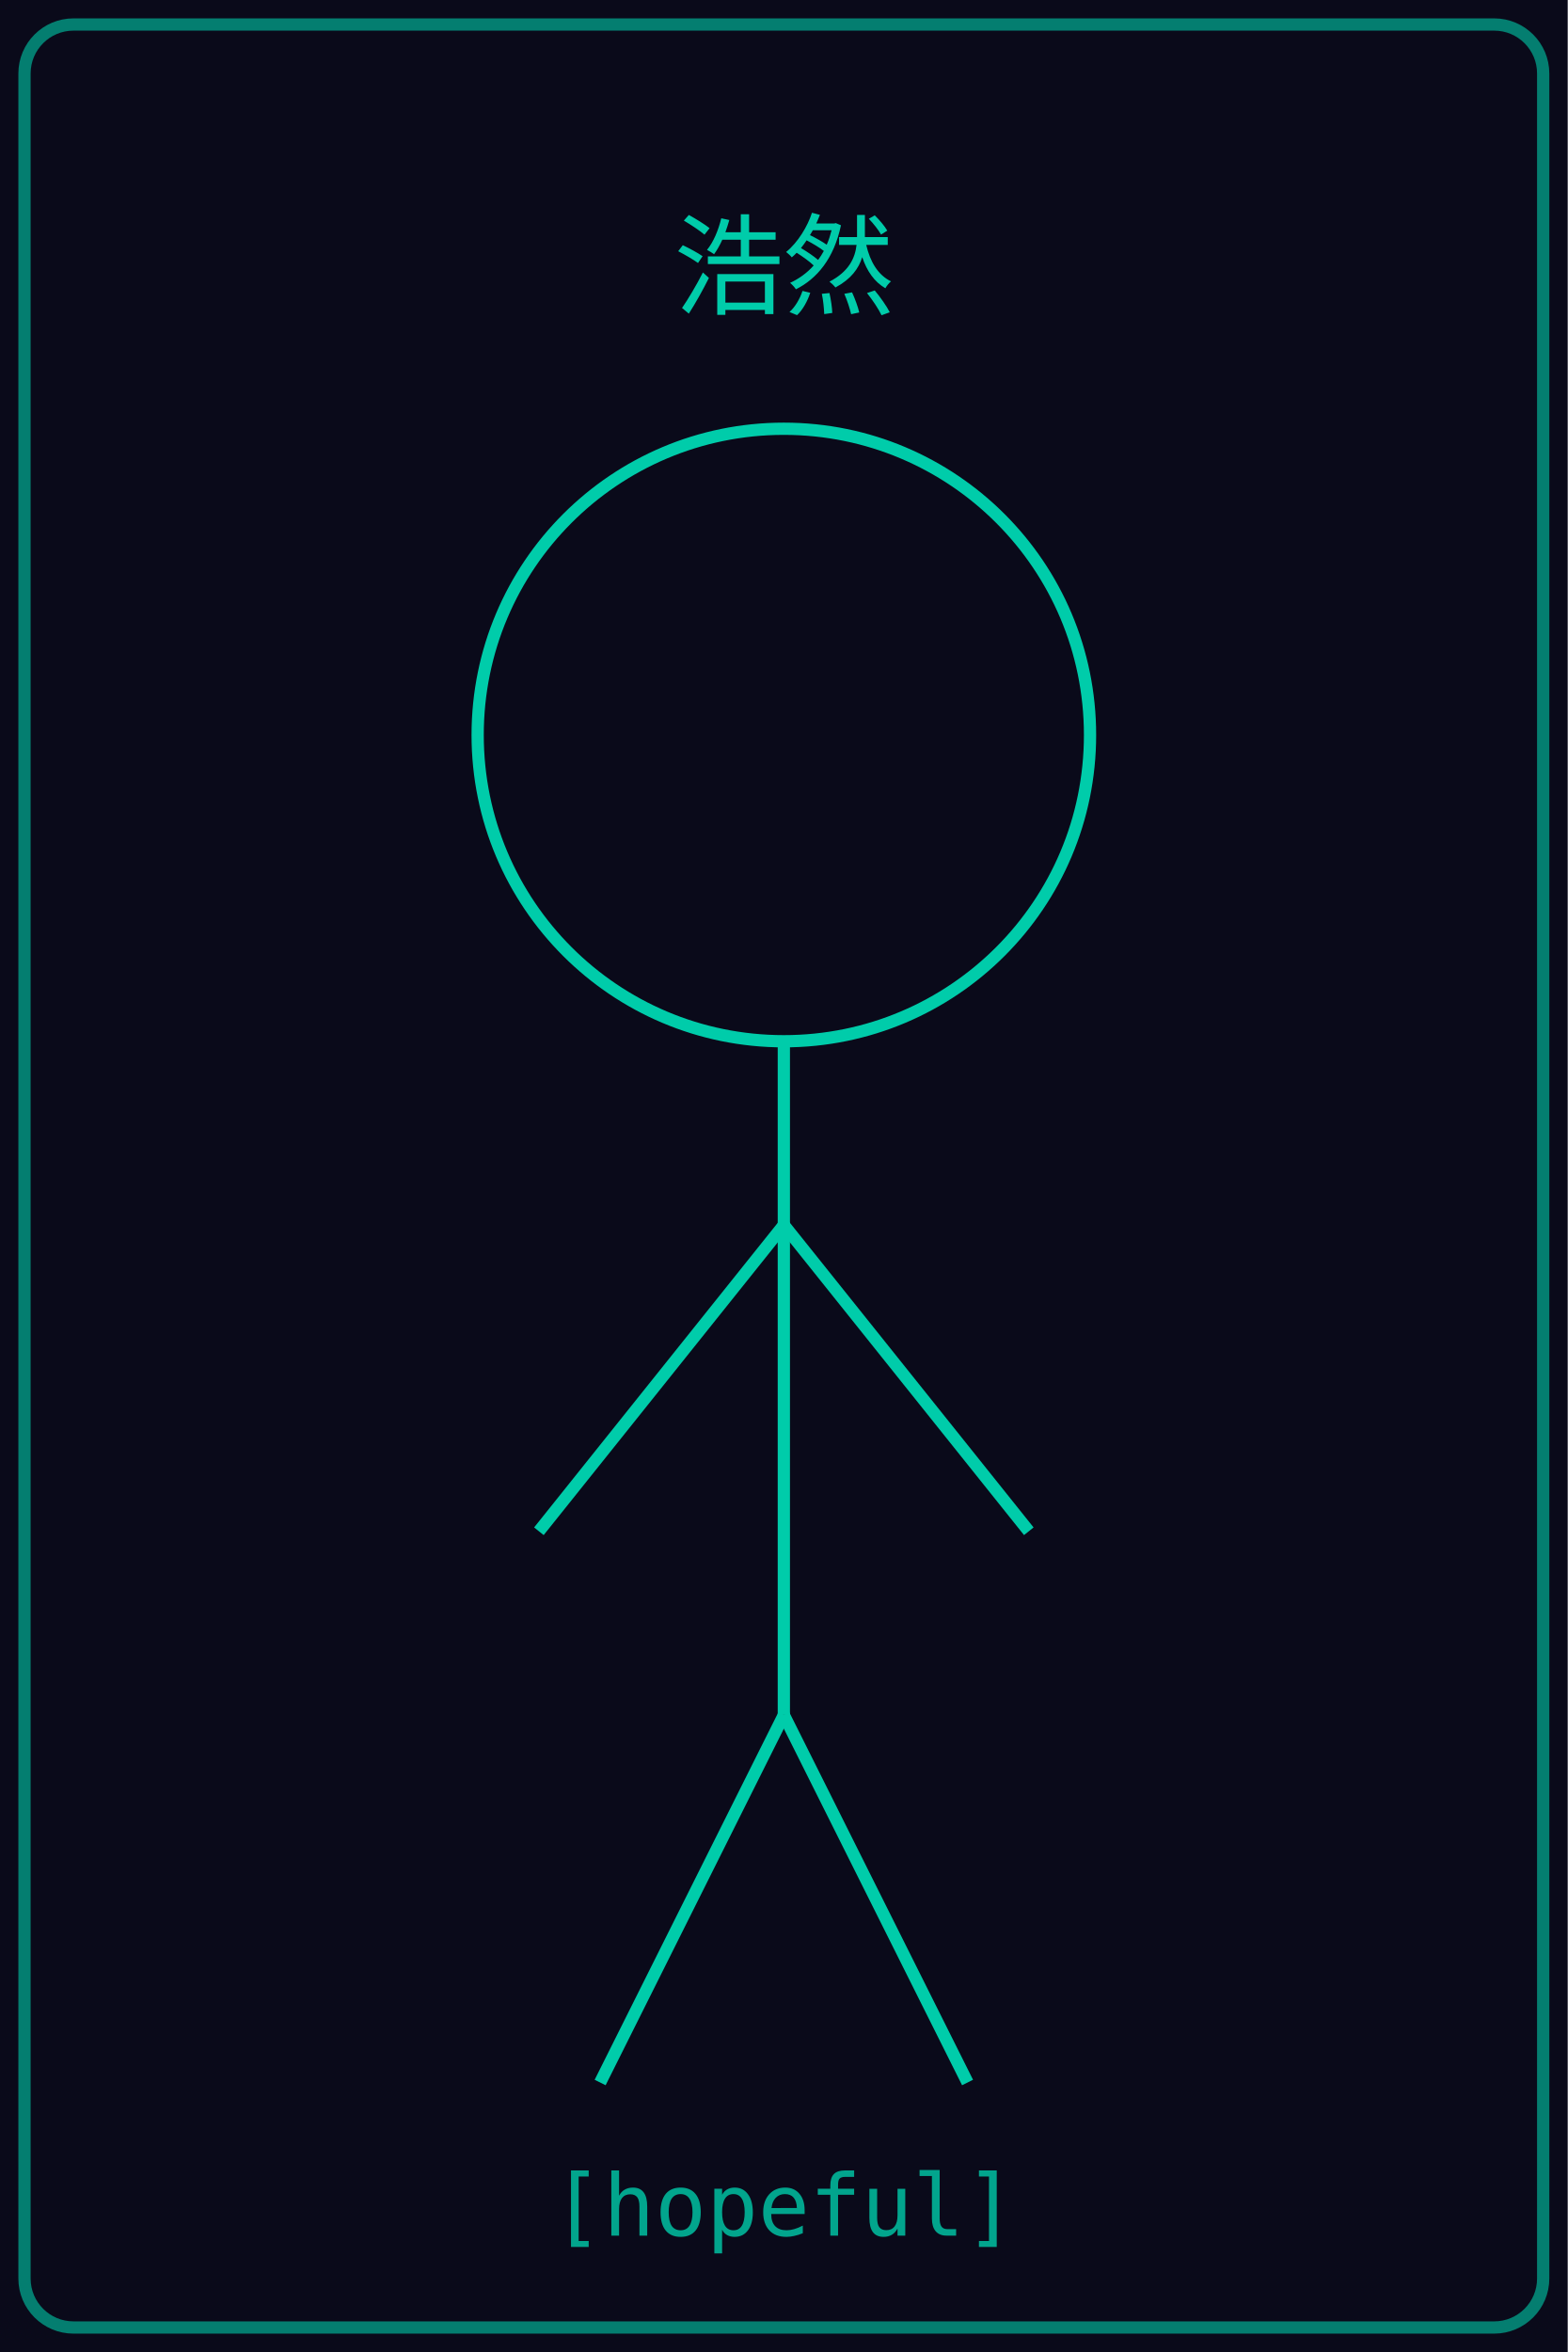
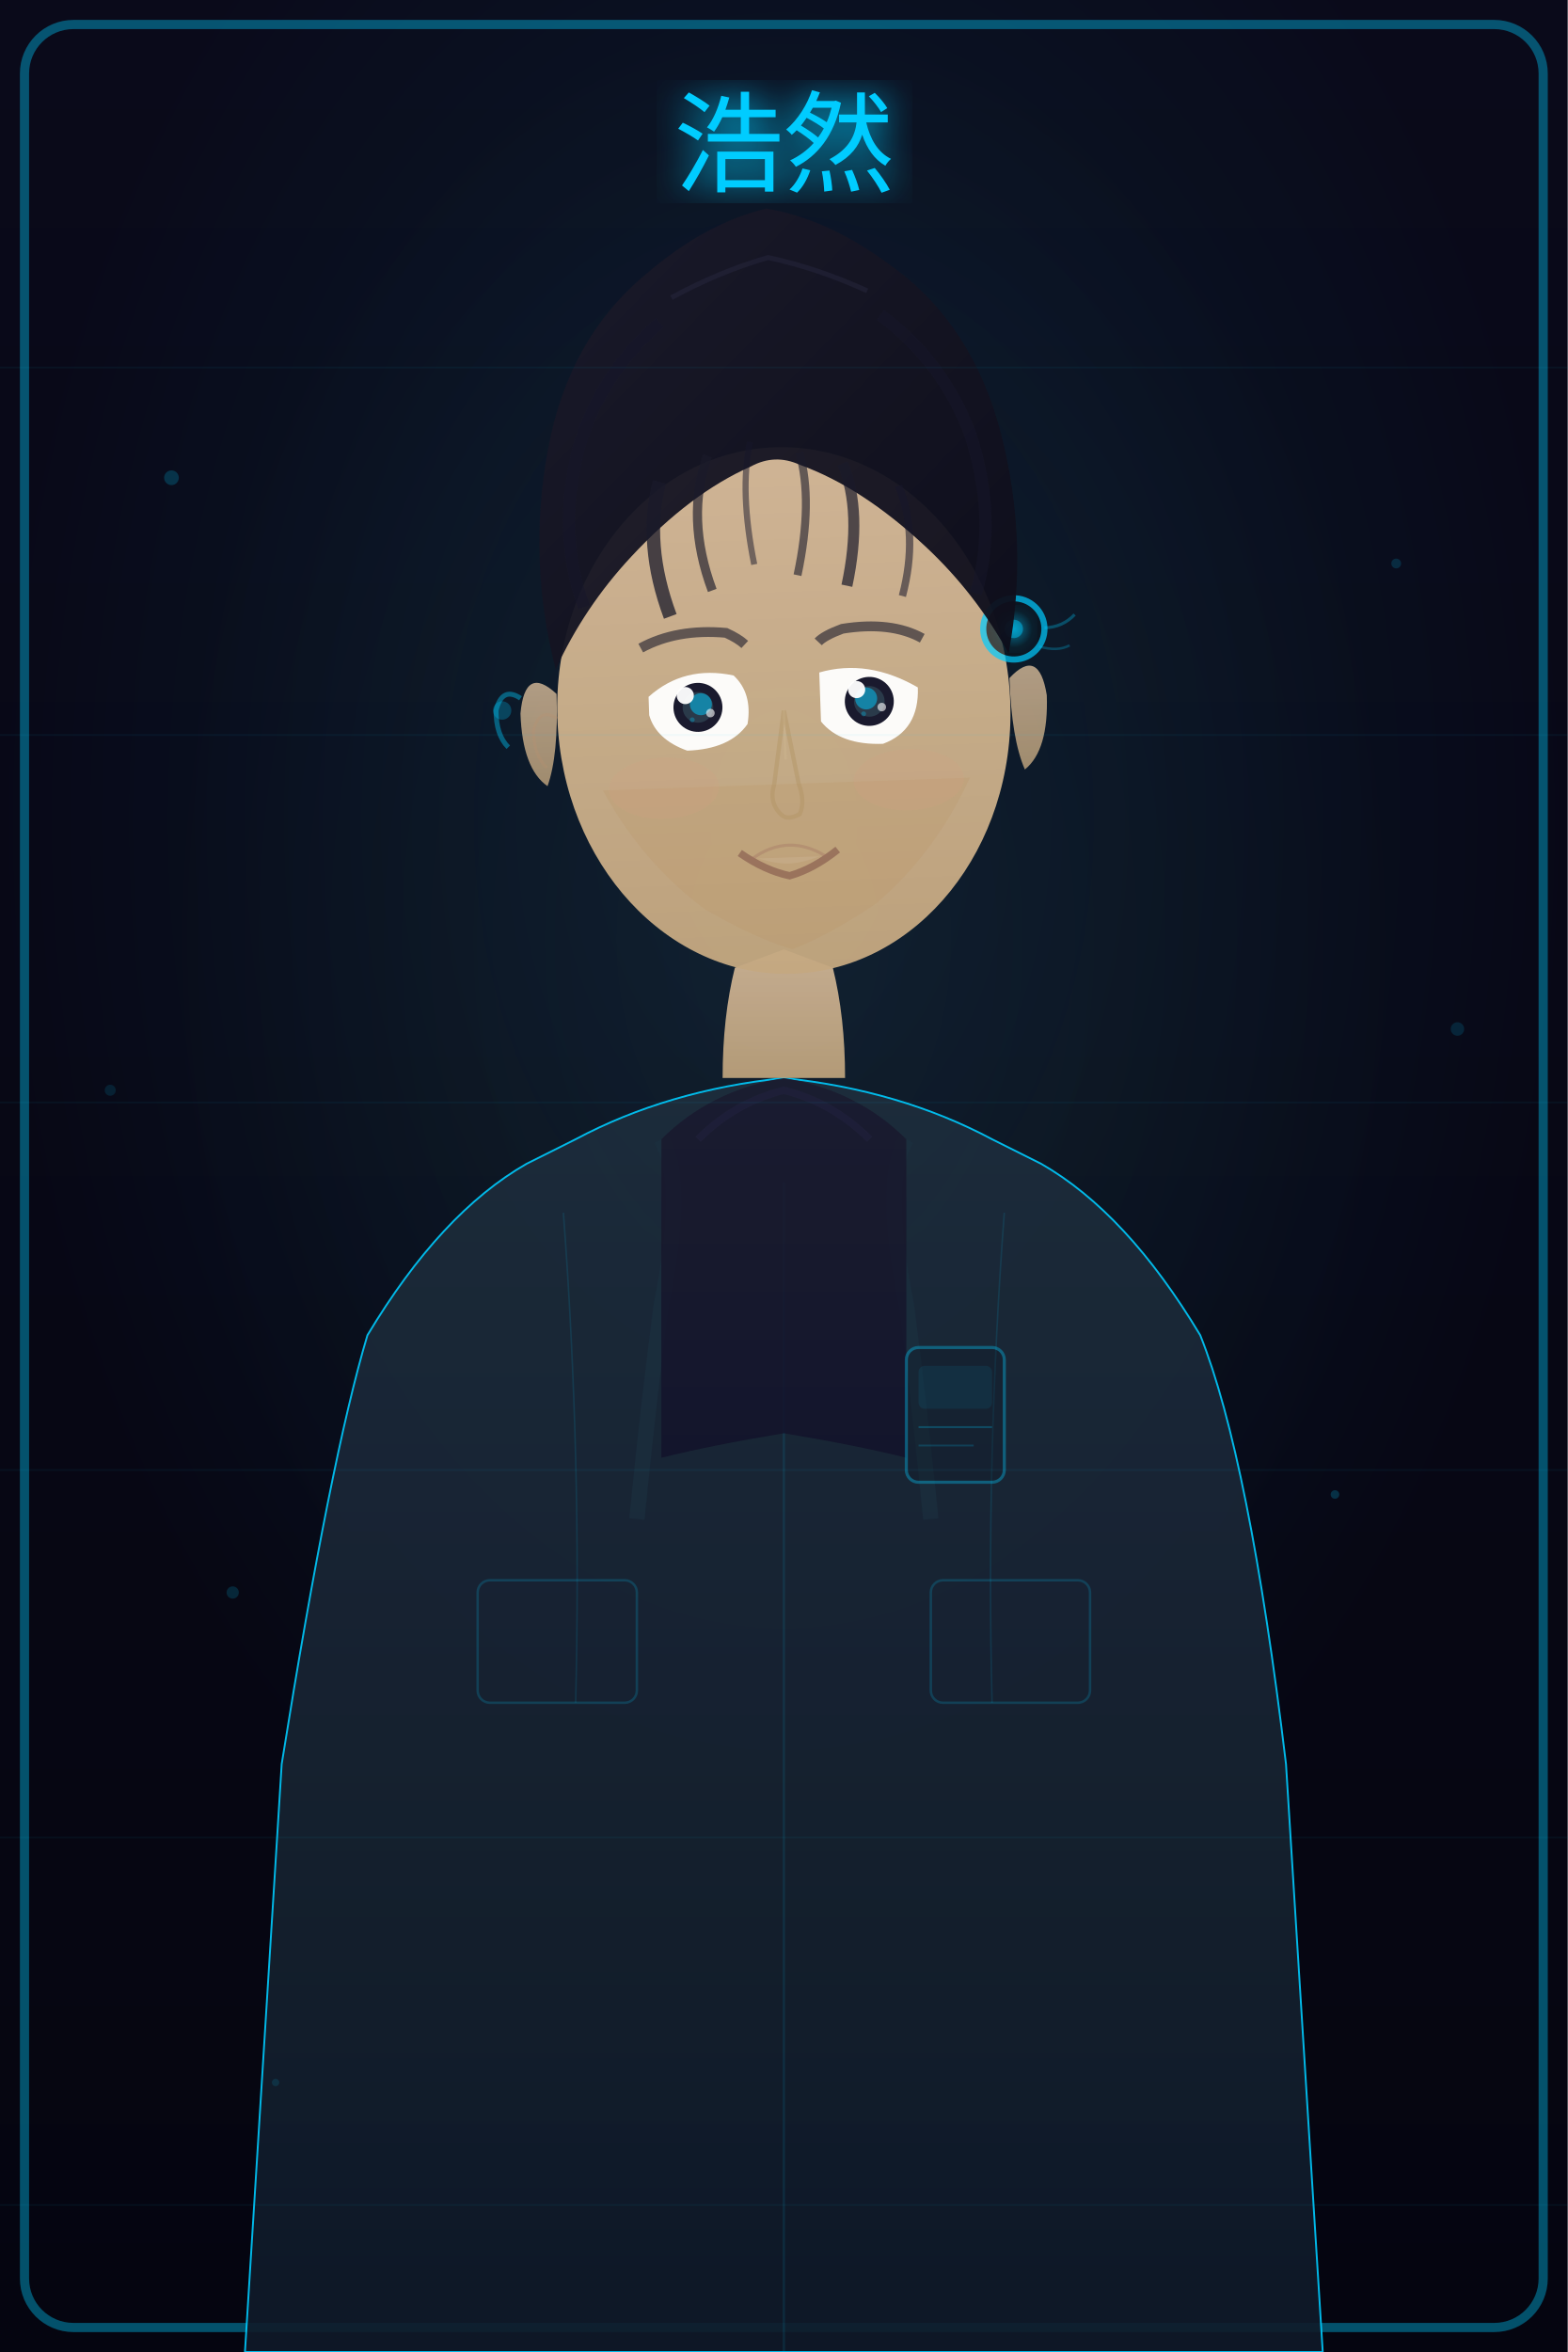
<svg xmlns="http://www.w3.org/2000/svg" width="256" height="384" viewBox="0 0 256 384">
-   <rect width="256" height="384" fill="#0a0a1a" />
-   <rect x="4" y="4" width="248" height="376" rx="8" fill="none" stroke="#00ccaa" stroke-width="2" opacity="0.6" />
-   <circle cx="128" cy="120" r="50" fill="none" stroke="#00ccaa" stroke-width="2" />
-   <line x1="128" y1="170" x2="128" y2="280" stroke="#00ccaa" stroke-width="2" />
-   <line x1="128" y1="200" x2="88" y2="250" stroke="#00ccaa" stroke-width="2" />
-   <line x1="128" y1="200" x2="168" y2="250" stroke="#00ccaa" stroke-width="2" />
-   <line x1="128" y1="280" x2="98" y2="340" stroke="#00ccaa" stroke-width="2" />
-   <line x1="128" y1="280" x2="158" y2="340" stroke="#00ccaa" stroke-width="2" />
-   <text x="128" y="50" font-family="monospace" font-size="18" fill="#00ccaa" text-anchor="middle">浩然</text>
-   <text x="128" y="365" font-family="monospace" font-size="14" fill="#00ccaa" text-anchor="middle" opacity="0.8">[hopeful]</text>
+   <defs>
+     <linearGradient id="hh_bg" x1="0" y1="0" x2="0" y2="1">
+       <stop offset="0%" stop-color="#0a0a1a" />
+       <stop offset="100%" stop-color="#050510" />
+     </linearGradient>
+     <linearGradient id="hh_skin" x1="0" y1="0" x2="0" y2="1">
+       <stop offset="0%" stop-color="#d8bc9a" />
+       <stop offset="100%" stop-color="#c4a880" />
+     </linearGradient>
+     <linearGradient id="hh_shirt" x1="0" y1="0" x2="0" y2="1">
+       <stop offset="0%" stop-color="#1a1a2e" />
+       <stop offset="100%" stop-color="#12122a" />
+     </linearGradient>
+     <linearGradient id="hh_overshirt" x1="0" y1="0" x2="0" y2="1">
+       <stop offset="0%" stop-color="#1e2d3d" />
+       <stop offset="100%" stop-color="#0f1a28" />
+     </linearGradient>
+     <linearGradient id="hh_hair" x1="0" y1="0" x2="1" y2="1">
+       <stop offset="0%" stop-color="#1a1a2a" />
+       <stop offset="100%" stop-color="#0e0e1a" />
+     </linearGradient>
+     <radialGradient id="hh_glow" cx="0.5" cy="0.35" r="0.5">
+       <stop offset="0%" stop-color="#00ccff" stop-opacity="0.1" />
+       <stop offset="100%" stop-color="#00ccff" stop-opacity="0" />
+     </radialGradient>
+     <radialGradient id="hh_port_glow" cx="0.5" cy="0.5" r="0.5">
+       <stop offset="0%" stop-color="#00ccff" stop-opacity="0.5" />
+       <stop offset="40%" stop-color="#00ccff" stop-opacity="0.25" />
+       <stop offset="100%" stop-color="#00ccff" stop-opacity="0" />
+     </radialGradient>
+     <radialGradient id="hh_warm" cx="0.5" cy="0.4" r="0.4">
+       <stop offset="0%" stop-color="#ffddaa" stop-opacity="0.04" />
+       <stop offset="100%" stop-color="#ffddaa" stop-opacity="0" />
+     </radialGradient>
+     <filter id="hh_neon">
+       <feGaussianBlur stdDeviation="3" result="blur" />
+       <feMerge>
+         <feMergeNode in="blur" />
+         <feMergeNode in="SourceGraphic" />
+       </feMerge>
+     </filter>
+     <filter id="hh_soft">
+       <feGaussianBlur stdDeviation="2" result="blur" />
+       <feMerge>
+         <feMergeNode in="blur" />
+         <feMergeNode in="SourceGraphic" />
+       </feMerge>
+     </filter>
+   </defs>
+   <rect width="256" height="384" fill="url(#hh_bg)" />
+   <rect width="256" height="384" fill="url(#hh_glow)" />
+   <rect width="256" height="384" fill="url(#hh_warm)" />
+   <rect x="4" y="4" width="248" height="376" rx="8" fill="none" stroke="#00ccff" stroke-width="1.5" opacity="0.38" />
+   <text x="128" y="30" font-family="monospace" font-size="18" fill="#00ccff" text-anchor="middle" filter="url(#hh_neon)">浩然</text>
+   <path d="M60,218 Q54,238 46,288 L40,384 H216 L210,288 Q204,238 196,218 Q184,198 170,190 L162,186 Q147,178 128,176 Q109,178 94,186 L86,190 Q72,198 60,218 Z" fill="url(#hh_overshirt)" stroke="#00ccff" stroke-width="0.3" opacity="0.9" />
+   <path d="M108,186 Q112,193 108,213 Q106,228 104,248" fill="none" stroke="#1a3040" stroke-width="2.5" opacity="0.6" />
+   <path d="M148,186 Q144,193 148,213 Q150,228 152,248" fill="none" stroke="#1a3040" stroke-width="2.5" opacity="0.6" />
+   <path d="M92,198 Q95,238 94,278" fill="none" stroke="#00ccff" stroke-width="0.25" opacity="0.12" />
+   <path d="M164,198 Q161,238 162,278" fill="none" stroke="#00ccff" stroke-width="0.25" opacity="0.12" />
+   <line x1="128" y1="193" x2="128" y2="384" stroke="#00ccff" stroke-width="0.4" opacity="0.1" />
+   <rect x="78" y="258" width="26" height="20" rx="2" fill="none" stroke="#00ccff" stroke-width="0.4" opacity="0.18" />
+   <rect x="152" y="258" width="26" height="20" rx="2" fill="none" stroke="#00ccff" stroke-width="0.4" opacity="0.18" />
+   <path d="M108,186 Q116,178 128,176 Q140,178 148,186 L148,238 Q140,236 128,234 Q116,236 108,238 Z" fill="url(#hh_shirt)" opacity="0.85" />
+   <path d="M114,186 Q120,180 128,178 Q136,180 142,186" fill="none" stroke="#222240" stroke-width="1.2" opacity="0.5" />
+   <path d="M118,176 Q118,166 120,158 L128,155 L136,158 Q138,166 138,176" fill="url(#hh_skin)" opacity="0.9" />
+   <g transform="rotate(-2,128,116)">
+     <ellipse cx="128" cy="116" rx="37" ry="43" fill="url(#hh_skin)" opacity="0.95" />
+     <path d="M98,128 Q104,140 114,148 Q122,153 128,155 Q134,153 142,148 Q152,140 158,128" fill="#b89060" opacity="0.2" />
+     <ellipse cx="108" cy="128" rx="9" ry="5" fill="#d4a080" opacity="0.2" />
+     <ellipse cx="148" cy="128" rx="9" ry="5" fill="#d4a080" opacity="0.2" />
+     <path d="M91,112 Q86,107 85,115 Q85,124 89,127 Q91,122 91,112 Z" fill="url(#hh_skin)" opacity="0.8" />
+     <path d="M91,116 Q88,114 87,118 Q87,122 89,124" fill="none" stroke="#b89070" stroke-width="0.5" opacity="0.3" />
+     <path d="M165,112 Q170,107 171,115 Q171,124 167,127 Q165,122 165,112 Z" fill="url(#hh_skin)" opacity="0.8" />
+     <circle cx="166" cy="104" r="5" fill="#0a1520" stroke="#00ccff" stroke-width="1" opacity="0.7" />
+     <circle cx="166" cy="104" r="3" fill="url(#hh_port_glow)" filter="url(#hh_soft)" />
+     <circle cx="166" cy="104" r="1.5" fill="#00ccff" opacity="0.45" />
+     <path d="M171,104 Q174,104 176,102" fill="none" stroke="#00ccff" stroke-width="0.5" opacity="0.3" />
+     <path d="M170,107 Q173,108 175,107" fill="none" stroke="#00ccff" stroke-width="0.4" opacity="0.25" />
+     <path d="M91,108 Q87,90 91,72 Q95,54 108,44 Q118,36 128,34 Q138,36 148,44 Q161,54 165,72 Q169,90 165,108 Q160,98 152,90 Q142,80 132,76 Q128,74 124,76 Q114,80 104,90 Q96,98 91,108 Z" fill="url(#hh_hair)" opacity="0.95" />
+     <path d="M96,98 Q92,86 96,72 Q100,60 110,52" fill="none" stroke="#16162a" stroke-width="2" opacity="0.5" />
+     <path d="M160,98 Q164,86 160,72 Q156,60 146,52" fill="none" stroke="#16162a" stroke-width="2" opacity="0.5" />
+     <path d="M109,78 Q106,88 110,100" fill="none" stroke="#1a1a2a" stroke-width="2.2" opacity="0.75" />
+     <path d="M117,74 Q113,84 117,96" fill="none" stroke="#1a1a2a" stroke-width="1.5" opacity="0.65" />
+     <path d="M124,72 Q122,80 124,92" fill="none" stroke="#16162a" stroke-width="1" opacity="0.5" />
+     <path d="M139,76 Q142,84 139,96" fill="none" stroke="#1a1a2a" stroke-width="1.8" opacity="0.7" />
+     <path d="M148,80 Q151,88 148,98" fill="none" stroke="#16162a" stroke-width="1.2" opacity="0.55" />
+     <path d="M132,74 Q134,82 131,94" fill="none" stroke="#1a1a2a" stroke-width="1.3" opacity="0.6" />
+     <path d="M112,48 Q120,44 128,42 Q136,44 144,48" fill="none" stroke="#2a2a44" stroke-width="0.8" opacity="0.4" />
+     <path d="M106,113 Q112,108 120,110 Q123,113 122,118 Q119,122 112,122 Q107,120 106,116 Z" fill="#ffffff" opacity="0.95" />
+     <circle cx="114" cy="115" r="4" fill="#1a1a2e" />
+     <circle cx="114" cy="115" r="2.5" fill="#2a3a4a" />
+     <circle cx="114.5" cy="114.5" r="1.8" fill="#00ccff" opacity="0.5" />
+     <circle cx="112" cy="113" r="1.4" fill="#ffffff" opacity="0.95" />
+     <circle cx="116" cy="116" r="0.7" fill="#ffffff" opacity="0.6" />
+     <circle cx="113" cy="117" r="0.4" fill="#00ccff" opacity="0.3" />
+     <path d="M134,110 Q142,108 150,113 Q150,120 144,122 Q137,122 134,118 Z" fill="#ffffff" opacity="0.95" />
+     <circle cx="142" cy="115" r="4" fill="#1a1a2e" />
+     <circle cx="142" cy="115" r="2.5" fill="#2a3a4a" />
+     <circle cx="141.5" cy="114.5" r="1.8" fill="#00ccff" opacity="0.5" />
+     <circle cx="140" cy="113" r="1.4" fill="#ffffff" opacity="0.95" />
+     <circle cx="144" cy="116" r="0.7" fill="#ffffff" opacity="0.6" />
+     <circle cx="141" cy="117" r="0.4" fill="#00ccff" opacity="0.3" />
+     <path d="M105,105 Q111,102 119,103 Q121,104 122,105" fill="none" stroke="#1a1a2a" stroke-width="1.6" opacity="0.6" />
+     <path d="M134,105 Q135,104 138,103 Q146,102 151,105" fill="none" stroke="#1a1a2a" stroke-width="1.6" opacity="0.6" />
+     <path d="M128,116 Q127,122 126,128 Q125,131 127,133 Q128,134 130,133 Q131,131 130,128 Q129,122 128,116" fill="none" stroke="#b09060" stroke-width="0.7" opacity="0.4" />
+     <line x1="128" y1="116" x2="128" y2="124" stroke="#dcc8a0" stroke-width="0.4" opacity="0.15" />
+     <path d="M120,139 Q124,142 128,143 Q132,142 136,139" fill="none" stroke="#8a6050" stroke-width="1.2" opacity="0.7" />
+     <path d="M122,140 Q125,138 128,138 Q131,138 134,140" fill="none" stroke="#a07060" stroke-width="0.5" opacity="0.35" />
+     <path d="M123,140 Q126,141 128,141 Q130,141 133,140" fill="#e8e0d0" opacity="0.12" />
+   </g>
+   <path d="M85,114 Q82,112 81,116 Q81,120 83,122" fill="none" stroke="#00ccff" stroke-width="0.8" opacity="0.4" />
+   <circle cx="82" cy="116" r="1.5" fill="#00ccff" opacity="0.25" />
+   <rect x="148" y="220" width="16" height="22" rx="2" fill="#0d1a28" stroke="#00ccff" stroke-width="0.5" opacity="0.35" />
+   <rect x="150" y="223" width="12" height="7" rx="1" fill="#00ccff" opacity="0.08" />
+   <line x1="150" y1="233" x2="162" y2="233" stroke="#00ccff" stroke-width="0.3" opacity="0.25" />
+   <line x1="150" y1="236" x2="159" y2="236" stroke="#00ccff" stroke-width="0.3" opacity="0.18" />
+   <circle cx="28" cy="78" r="1.2" fill="#00ccff" opacity="0.2" />
+   <circle cx="228" cy="92" r="0.8" fill="#00ccff" opacity="0.16" />
+   <circle cx="38" cy="260" r="1" fill="#00ccff" opacity="0.16" />
+   <circle cx="218" cy="244" r="0.7" fill="#00ccff" opacity="0.2" />
+   <circle cx="18" cy="178" r="0.9" fill="#00ccff" opacity="0.12" />
+   <circle cx="238" cy="168" r="1.1" fill="#00ccff" opacity="0.14" />
+   <circle cx="45" cy="340" r="0.6" fill="#00ccff" opacity="0.12" />
+   <line x1="0" y1="60" x2="256" y2="60" stroke="#00ccff" stroke-width="0.3" opacity="0.05" />
+   <line x1="0" y1="120" x2="256" y2="120" stroke="#00ccff" stroke-width="0.3" opacity="0.05" />
+   <line x1="0" y1="180" x2="256" y2="180" stroke="#00ccff" stroke-width="0.3" opacity="0.05" />
+   <line x1="0" y1="240" x2="256" y2="240" stroke="#00ccff" stroke-width="0.3" opacity="0.05" />
+   <line x1="0" y1="300" x2="256" y2="300" stroke="#00ccff" stroke-width="0.3" opacity="0.05" />
+   <line x1="0" y1="360" x2="256" y2="360" stroke="#00ccff" stroke-width="0.3" opacity="0.05" />
</svg>
